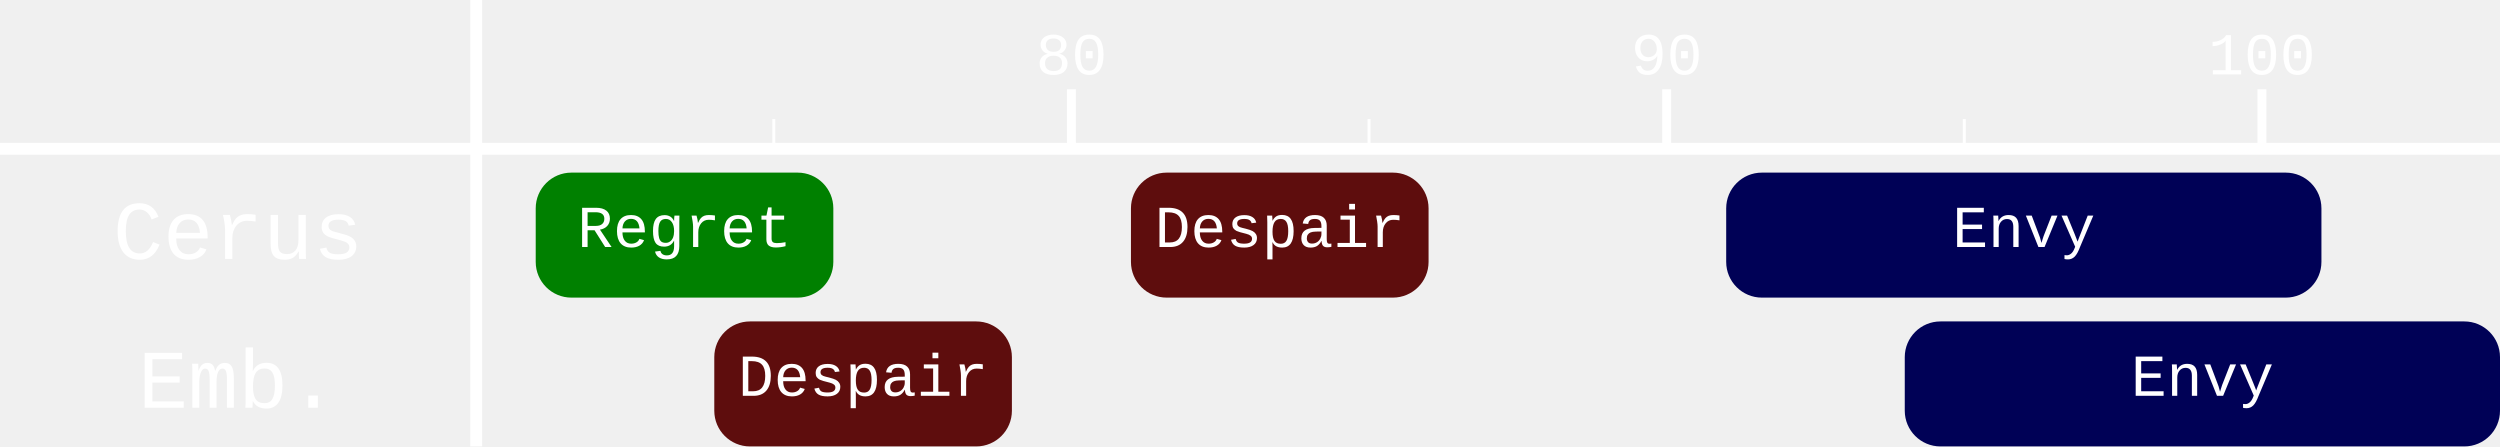
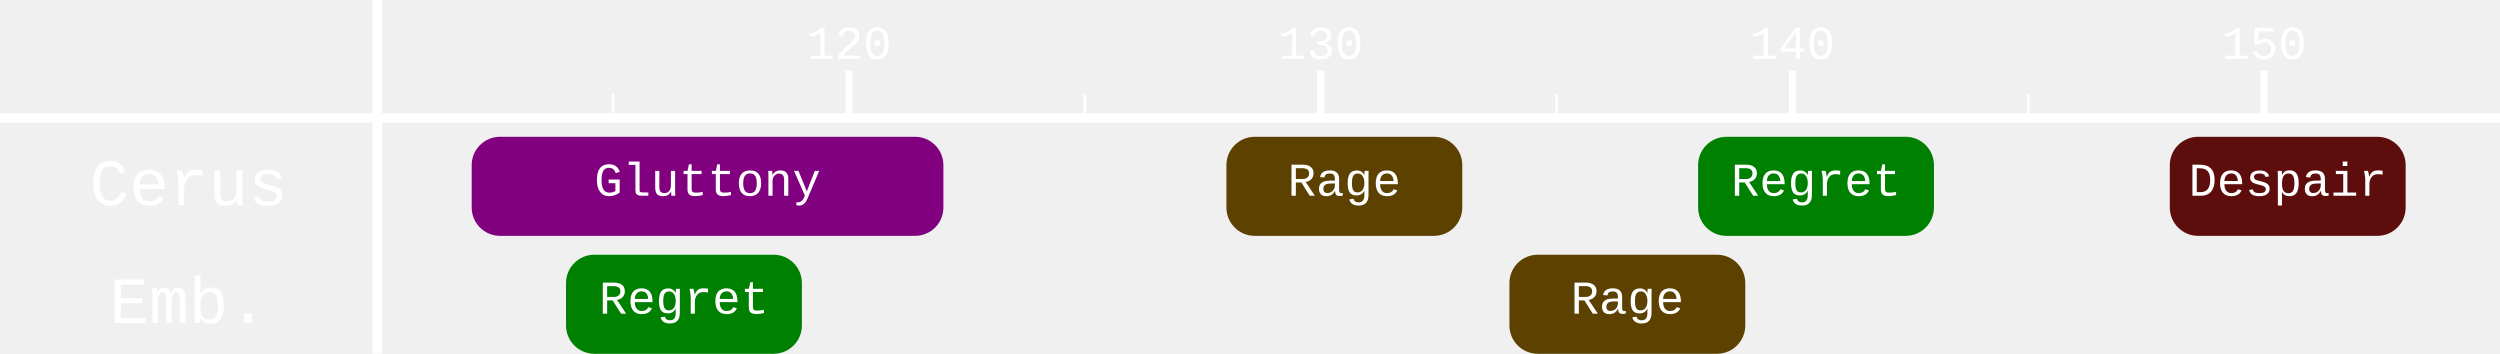
- <svg xmlns="http://www.w3.org/2000/svg" width="420" height="75" viewBox="0 0 420 75">
+ <svg xmlns="http://www.w3.org/2000/svg" width="530" height="75" viewBox="0 0 530 75">
  <defs>
</defs>
  <text x="40.0" y="43.5" font-size="14" fill="white" style="font-family:Courier New, monospace;text-anchor:middle">Cerus</text>
-   <rect x="90" y="29" width="50" height="21" fill="green" rx="6" ry="6" />
-   <text x="115.0" y="41.5" font-size="10" fill="white" style="font-family: Courier New, monospace;text-anchor:middle">Regret</text>
-   <rect x="190" y="29" width="50" height="21" fill="#5e0d0d" rx="6" ry="6" />
-   <text x="215.0" y="41.5" font-size="10" fill="white" style="font-family: Courier New, monospace;text-anchor:middle">Despair</text>
-   <rect x="290" y="29" width="100" height="21" fill="#000156" rx="6" ry="6" />
-   <text x="340.0" y="41.5" font-size="10" fill="white" style="font-family: Courier New, monospace;text-anchor:middle">Envy</text>
+   <rect x="100" y="29" width="100" height="21" fill="purple" rx="6" ry="6" />
+   <text x="150.0" y="41.5" font-size="10" fill="white" style="font-family: Courier New, monospace;text-anchor:middle">Gluttony</text>
+   <rect x="260" y="29" width="50" height="21" fill="#5d4100" rx="6" ry="6" />
+   <text x="285.0" y="41.5" font-size="10" fill="white" style="font-family: Courier New, monospace;text-anchor:middle">Rage</text>
+   <rect x="360" y="29" width="50" height="21" fill="green" rx="6" ry="6" />
+   <text x="385.0" y="41.5" font-size="10" fill="white" style="font-family: Courier New, monospace;text-anchor:middle">Regret</text>
+   <rect x="460" y="29" width="50" height="21" fill="#5e0d0d" rx="6" ry="6" />
+   <text x="485.0" y="41.5" font-size="10" fill="white" style="font-family: Courier New, monospace;text-anchor:middle">Despair</text>
  <text x="40.0" y="68.5" font-size="14" fill="white" style="font-family:Courier New, monospace;text-anchor:middle">Emb.</text>
-   <rect x="120" y="54" width="50" height="21" fill="#5e0d0d" rx="6" ry="6" />
-   <text x="145.0" y="66.5" font-size="10" fill="white" style="font-family: Courier New, monospace;text-anchor:middle">Despair</text>
-   <rect x="320" y="54" width="100" height="21" fill="#000156" rx="6" ry="6" />
-   <text x="370.0" y="66.5" font-size="10" fill="white" style="font-family: Courier New, monospace;text-anchor:middle">Envy</text>
-   <path d="M0,25 L420,25" stroke="white" stroke-width="2" />
+   <rect x="120" y="54" width="50" height="21" fill="green" rx="6" ry="6" />
+   <text x="145.0" y="66.5" font-size="10" fill="white" style="font-family: Courier New, monospace;text-anchor:middle">Regret</text>
+   <rect x="320" y="54" width="50" height="21" fill="#5d4100" rx="6" ry="6" />
+   <text x="345.0" y="66.5" font-size="10" fill="white" style="font-family: Courier New, monospace;text-anchor:middle">Rage</text>
+   <path d="M0,25 L530,25" stroke="white" stroke-width="2" />
  <path d="M80,0 L80,75" stroke="white" stroke-width="2" />
  <path d="M90,22.5 L90,white" stroke="white" stroke-width="0.3" />
  <path d="M100,22.5 L100,white" stroke="white" stroke-width="0.3" />
  <path d="M110,22.5 L110,white" stroke="white" stroke-width="0.3" />
  <path d="M120,22.5 L120,white" stroke="white" stroke-width="0.3" />
  <path d="M130,20.0 L130,25" stroke="white" stroke-width="0.5" />
  <path d="M140,22.5 L140,white" stroke="white" stroke-width="0.3" />
  <path d="M150,22.5 L150,white" stroke="white" stroke-width="0.3" />
  <path d="M160,22.5 L160,white" stroke="white" stroke-width="0.3" />
  <path d="M170,22.5 L170,white" stroke="white" stroke-width="0.3" />
  <path d="M180,15.0 L180,25" stroke="white" stroke-width="1.5" />
-   <text x="180.0" y="12.5" font-size="10" fill="white" style="font-family:Courier New, monospace;text-anchor:middle">80</text>
+   <text x="180.0" y="12.5" font-size="10" fill="white" style="font-family:Courier New, monospace;text-anchor:middle">120</text>
  <path d="M190,22.5 L190,white" stroke="white" stroke-width="0.3" />
  <path d="M200,22.5 L200,white" stroke="white" stroke-width="0.3" />
  <path d="M210,22.5 L210,white" stroke="white" stroke-width="0.3" />
  <path d="M220,22.5 L220,white" stroke="white" stroke-width="0.3" />
  <path d="M230,20.0 L230,25" stroke="white" stroke-width="0.5" />
  <path d="M240,22.5 L240,white" stroke="white" stroke-width="0.3" />
  <path d="M250,22.5 L250,white" stroke="white" stroke-width="0.3" />
  <path d="M260,22.5 L260,white" stroke="white" stroke-width="0.3" />
  <path d="M270,22.5 L270,white" stroke="white" stroke-width="0.3" />
  <path d="M280,15.0 L280,25" stroke="white" stroke-width="1.5" />
-   <text x="280.0" y="12.5" font-size="10" fill="white" style="font-family:Courier New, monospace;text-anchor:middle">90</text>
+   <text x="280.0" y="12.5" font-size="10" fill="white" style="font-family:Courier New, monospace;text-anchor:middle">130</text>
  <path d="M290,22.5 L290,white" stroke="white" stroke-width="0.3" />
  <path d="M300,22.5 L300,white" stroke="white" stroke-width="0.3" />
  <path d="M310,22.5 L310,white" stroke="white" stroke-width="0.3" />
  <path d="M320,22.5 L320,white" stroke="white" stroke-width="0.3" />
  <path d="M330,20.0 L330,25" stroke="white" stroke-width="0.5" />
  <path d="M340,22.5 L340,white" stroke="white" stroke-width="0.3" />
  <path d="M350,22.5 L350,white" stroke="white" stroke-width="0.3" />
  <path d="M360,22.5 L360,white" stroke="white" stroke-width="0.3" />
  <path d="M370,22.5 L370,white" stroke="white" stroke-width="0.3" />
  <path d="M380,15.0 L380,25" stroke="white" stroke-width="1.5" />
-   <text x="380.0" y="12.5" font-size="10" fill="white" style="font-family:Courier New, monospace;text-anchor:middle">100</text>
+   <text x="380.0" y="12.5" font-size="10" fill="white" style="font-family:Courier New, monospace;text-anchor:middle">140</text>
  <path d="M390,22.5 L390,white" stroke="white" stroke-width="0.3" />
  <path d="M400,22.5 L400,white" stroke="white" stroke-width="0.3" />
  <path d="M410,22.5 L410,white" stroke="white" stroke-width="0.3" />
+   <path d="M420,22.5 L420,white" stroke="white" stroke-width="0.3" />
+   <path d="M430,20.0 L430,25" stroke="white" stroke-width="0.5" />
+   <path d="M440,22.5 L440,white" stroke="white" stroke-width="0.3" />
+   <path d="M450,22.5 L450,white" stroke="white" stroke-width="0.3" />
+   <path d="M460,22.5 L460,white" stroke="white" stroke-width="0.3" />
+   <path d="M470,22.5 L470,white" stroke="white" stroke-width="0.3" />
+   <path d="M480,15.0 L480,25" stroke="white" stroke-width="1.5" />
+   <text x="480.0" y="12.5" font-size="10" fill="white" style="font-family:Courier New, monospace;text-anchor:middle">150</text>
+   <path d="M490,22.5 L490,white" stroke="white" stroke-width="0.3" />
+   <path d="M500,22.5 L500,white" stroke="white" stroke-width="0.3" />
+   <path d="M510,22.5 L510,white" stroke="white" stroke-width="0.3" />
</svg>
